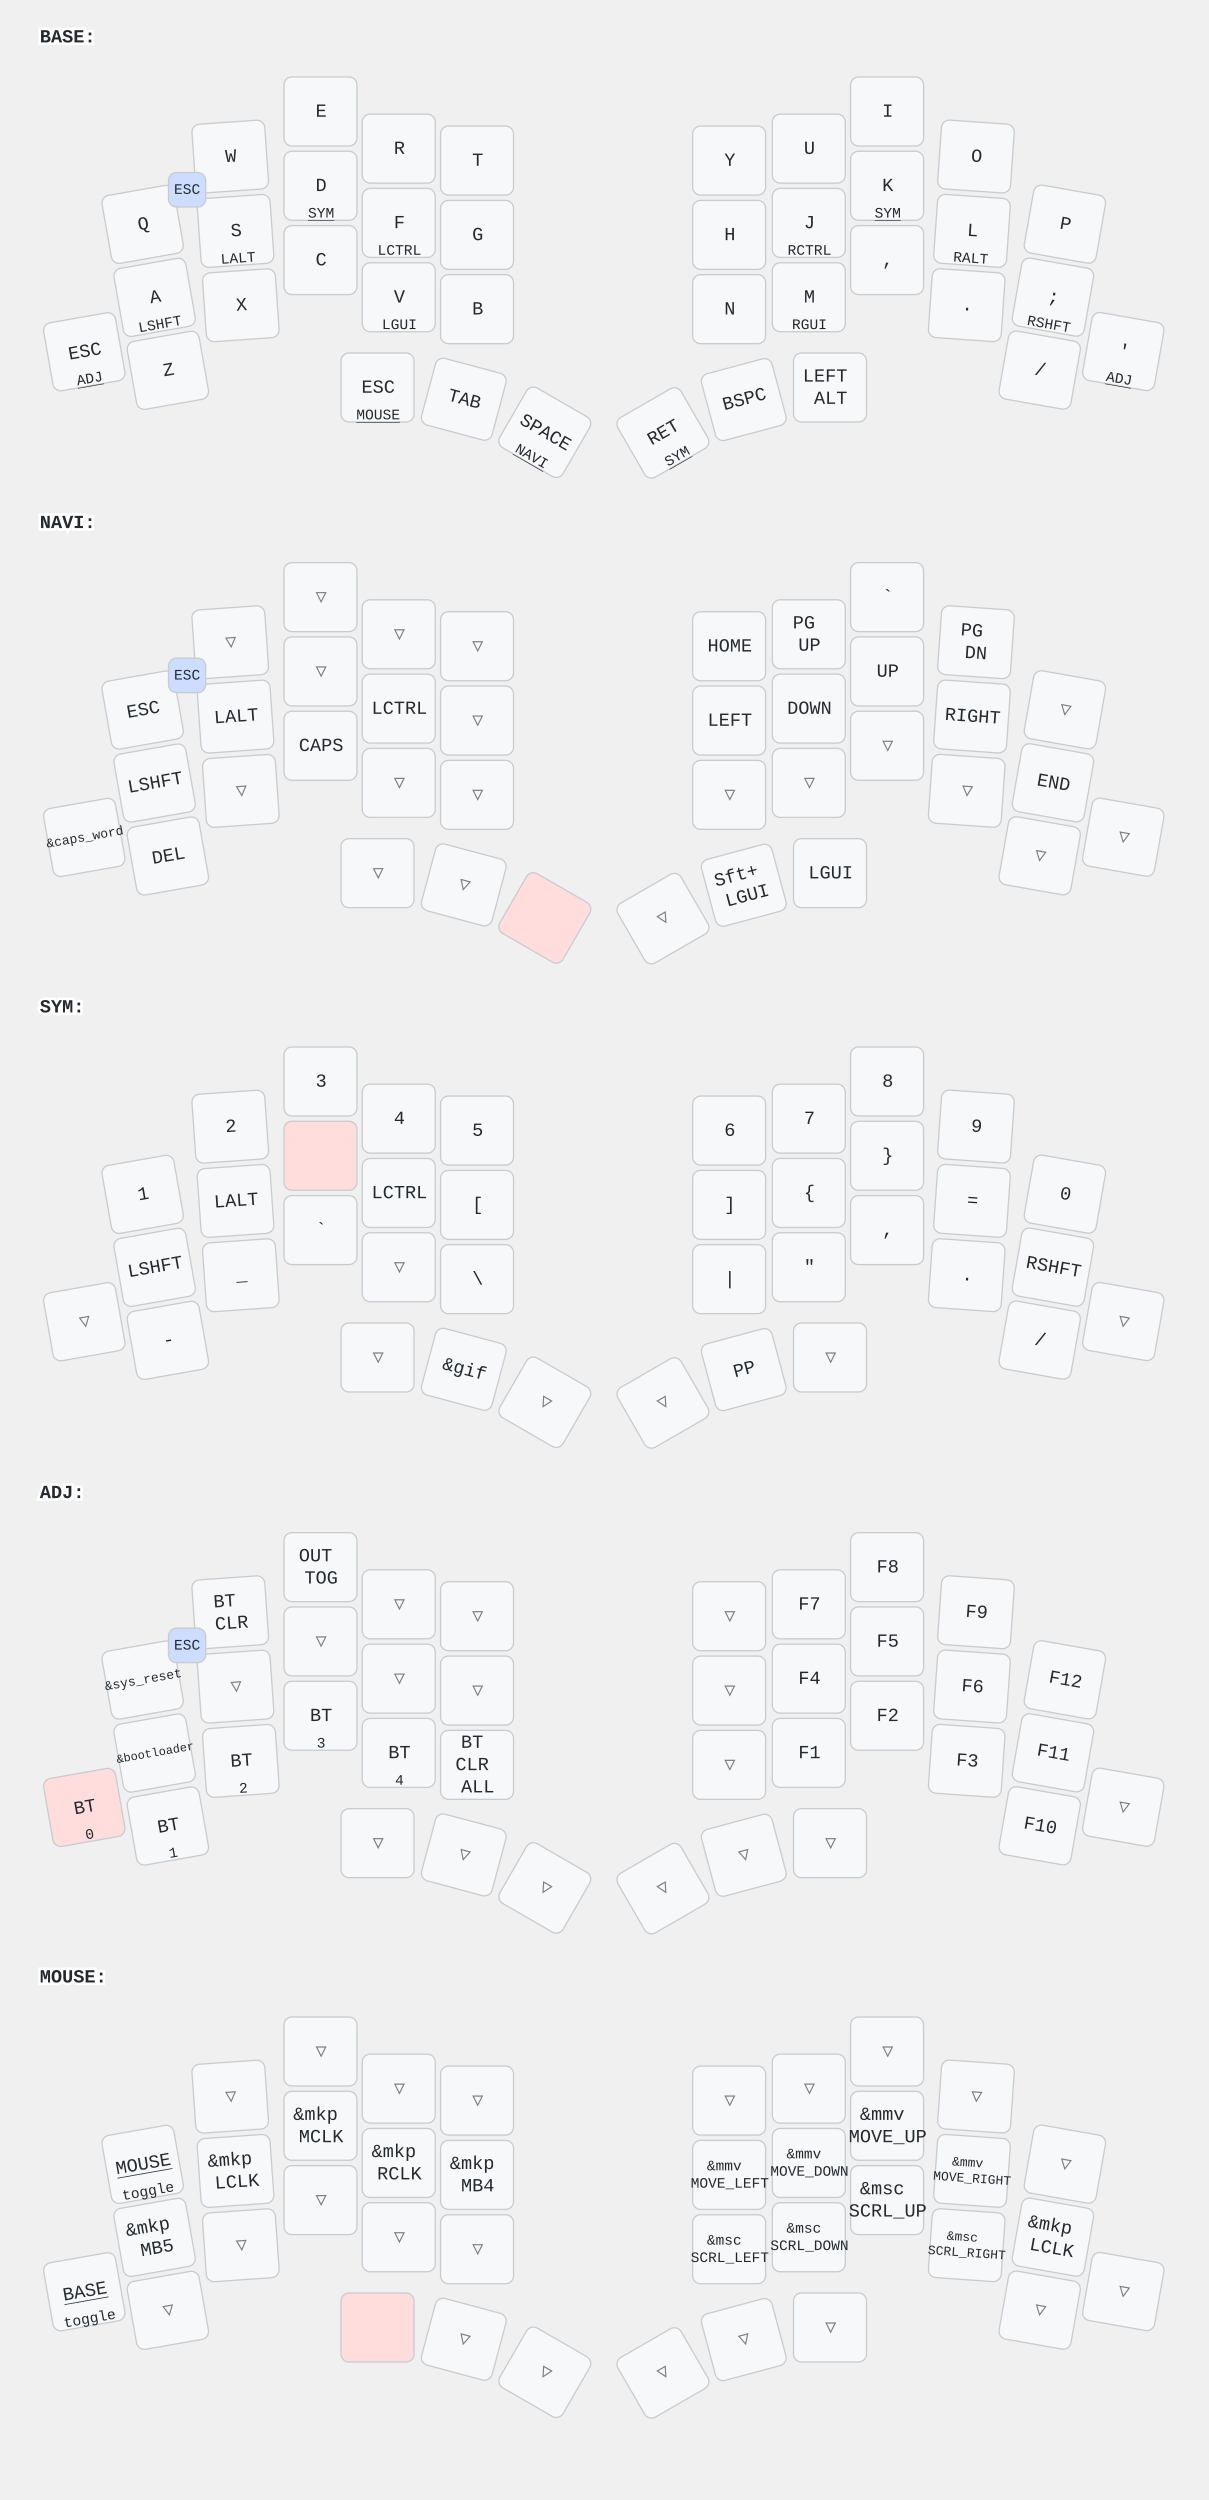
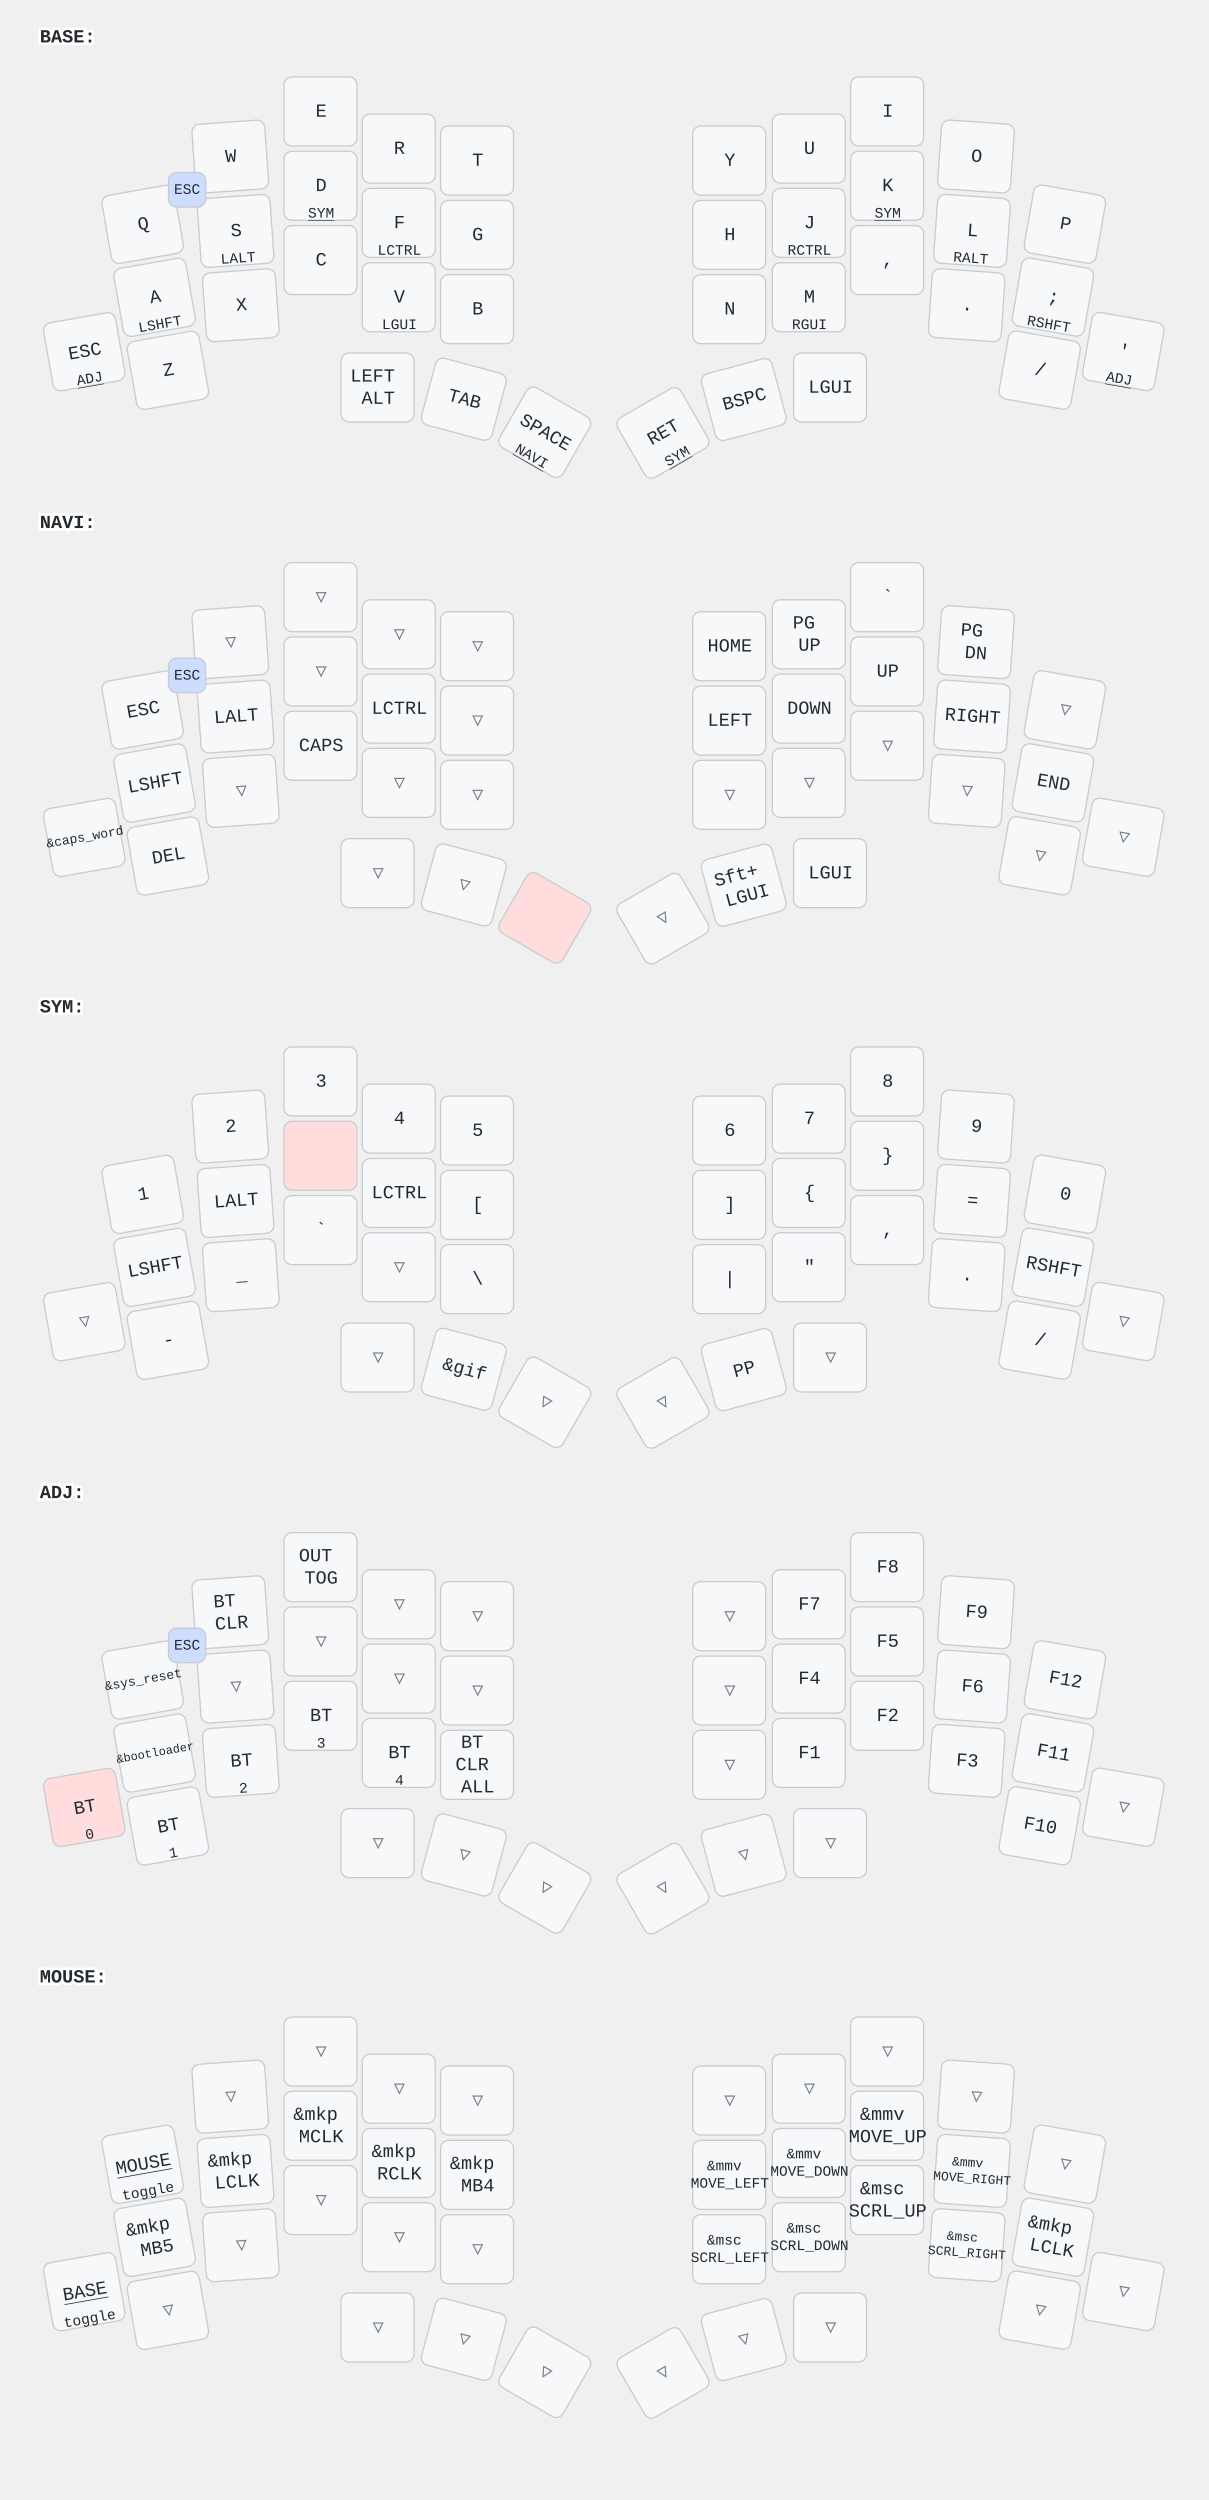
<svg xmlns="http://www.w3.org/2000/svg" width="911" height="1884" viewBox="0 0 911 1884" class="keymap">
  <style>/* inherit to force styles through use tags */
svg path {
    fill: inherit;
}

/* font and background color specifications */
svg.keymap {
    font-family: SFMono-Regular,Consolas,Liberation Mono,Menlo,monospace;
    font-size: 14px;
    font-kerning: normal;
    text-rendering: optimizeLegibility;
    fill: #24292e;
}

/* default key styling */
rect.key {
    fill: #f6f8fa;
}

rect.key, rect.combo {
    stroke: #c9cccf;
    stroke-width: 1;
}

/* default key side styling, only used is draw_key_sides is set */
rect.side {
    filter: brightness(90%);
}

/* color accent for combo boxes */
rect.combo, rect.combo-separate {
    fill: #cdf;
}

/* color accent for held keys */
rect.held, rect.combo.held {
    fill: #fdd;
}

/* color accent for ghost (optional) keys */
rect.ghost, rect.combo.ghost {
    stroke-dasharray: 4, 4;
    stroke-width: 2;
}

text {
    text-anchor: middle;
    dominant-baseline: middle;
}

/* styling for layer labels */
text.label {
    font-weight: bold;
    text-anchor: start;
    stroke: white;
    stroke-width: 4;
    paint-order: stroke;
}

/* styling for optional footer */
text.footer {
    text-anchor: end;
    dominant-baseline: auto;
    stroke: white;
    stroke-width: 4;
    paint-order: stroke;
}

/* styling for combo tap, and key non-tap label text */
text.combo, text.hold, text.shifted, text.left, text.right, text.tl, text.tr, text.bl, text.br {
    font-size: 11px;
}

text.hold, text.bl, text.br {
    text-anchor: middle;
    dominant-baseline: auto;
}

text.shifted, text.tl, text.tr {
    text-anchor: middle;
    dominant-baseline: hanging;
}

text.left, text.tl, text.bl {
    text-anchor: start;
}

text.right, text.tr, text.br {
    text-anchor: end;
}

text.layer-activator {
    text-decoration: underline;
}

/* styling for hold/shifted label text in combo box */
text.combo.hold, text.combo.shifted, text.combo.left, text.combo.right {
    font-size: 8px;
}

/* lighter symbol for transparent keys */
text.trans {
    fill: #7b7e81;
}

/* styling for combo dendrons */
path.combo {
    stroke-width: 1;
    stroke: gray;
    fill: none;
}

/* Start Tabler Icons Cleanup */
/* cannot use height/width with glyphs */
.icon-tabler &gt; path {
    fill: inherit;
    stroke: inherit;
    stroke-width: 2;
}
/* hide tabler's default box */
.icon-tabler &gt; path[stroke="none"][fill="none"] {
    visibility: hidden;
}
/* End Tabler Icons Cleanup */
</style>
  <g transform="translate(30, 0)" class="layer-BASE">
    <text x="0" y="28" class="label" id="BASE">BASE:</text>
    <g transform="translate(0, 56)">
      <g transform="translate(78, 113) rotate(-10.0)" class="key keypos-0">
        <rect rx="6" ry="6" x="-28" y="-26" width="55" height="52" class="key" />
        <text x="0" y="0" class="key tap">Q</text>
      </g>
      <g transform="translate(144, 62) rotate(-4.0)" class="key keypos-1">
        <rect rx="6" ry="6" x="-28" y="-26" width="55" height="52" class="key" />
        <text x="0" y="0" class="key tap">W</text>
      </g>
      <g transform="translate(212, 28)" class="key keypos-2">
        <rect rx="6" ry="6" x="-28" y="-26" width="55" height="52" class="key" />
        <text x="0" y="0" class="key tap">E</text>
      </g>
      <g transform="translate(271, 56)" class="key keypos-3">
        <rect rx="6" ry="6" x="-28" y="-26" width="55" height="52" class="key" />
        <text x="0" y="0" class="key tap">R</text>
      </g>
      <g transform="translate(330, 65)" class="key keypos-4">
        <rect rx="6" ry="6" x="-28" y="-26" width="55" height="52" class="key" />
        <text x="0" y="0" class="key tap">T</text>
      </g>
      <g transform="translate(520, 65)" class="key keypos-5">
        <rect rx="6" ry="6" x="-28" y="-26" width="55" height="52" class="key" />
        <text x="0" y="0" class="key tap">Y</text>
      </g>
      <g transform="translate(580, 56)" class="key keypos-6">
        <rect rx="6" ry="6" x="-28" y="-26" width="55" height="52" class="key" />
        <text x="0" y="0" class="key tap">U</text>
      </g>
      <g transform="translate(639, 28)" class="key keypos-7">
        <rect rx="6" ry="6" x="-28" y="-26" width="55" height="52" class="key" />
        <text x="0" y="0" class="key tap">I</text>
      </g>
      <g transform="translate(706, 62) rotate(4.0)" class="key keypos-8">
        <rect rx="6" ry="6" x="-28" y="-26" width="55" height="52" class="key" />
        <text x="0" y="0" class="key tap">O</text>
      </g>
      <g transform="translate(773, 113) rotate(10.0)" class="key keypos-9">
        <rect rx="6" ry="6" x="-28" y="-26" width="55" height="52" class="key" />
        <text x="0" y="0" class="key tap">P</text>
      </g>
      <g transform="translate(87, 168) rotate(-10.0)" class="key keypos-10">
        <rect rx="6" ry="6" x="-28" y="-26" width="55" height="52" class="key" />
        <text x="0" y="0" class="key tap">A</text>
        <text x="0" y="24" class="key hold">LSHFT</text>
      </g>
      <g transform="translate(148, 118) rotate(-4.0)" class="key keypos-11">
        <rect rx="6" ry="6" x="-28" y="-26" width="55" height="52" class="key" />
        <text x="0" y="0" class="key tap">S</text>
        <text x="0" y="24" class="key hold">LALT</text>
      </g>
      <g transform="translate(212, 84)" class="key keypos-12">
        <rect rx="6" ry="6" x="-28" y="-26" width="55" height="52" class="key" />
        <text x="0" y="0" class="key tap">D</text>
        <a href="#SYM">
          <text x="0" y="24" class="key hold layer-activator">SYM</text>
        </a>
      </g>
      <g transform="translate(271, 112)" class="key keypos-13">
        <rect rx="6" ry="6" x="-28" y="-26" width="55" height="52" class="key" />
        <text x="0" y="0" class="key tap">F</text>
        <text x="0" y="24" class="key hold">LCTRL</text>
      </g>
      <g transform="translate(330, 121)" class="key keypos-14">
        <rect rx="6" ry="6" x="-28" y="-26" width="55" height="52" class="key" />
        <text x="0" y="0" class="key tap">G</text>
      </g>
      <g transform="translate(520, 121)" class="key keypos-15">
        <rect rx="6" ry="6" x="-28" y="-26" width="55" height="52" class="key" />
        <text x="0" y="0" class="key tap">H</text>
      </g>
      <g transform="translate(580, 112)" class="key keypos-16">
        <rect rx="6" ry="6" x="-28" y="-26" width="55" height="52" class="key" />
        <text x="0" y="0" class="key tap">J</text>
        <text x="0" y="24" class="key hold">RCTRL</text>
      </g>
      <g transform="translate(639, 84)" class="key keypos-17">
        <rect rx="6" ry="6" x="-28" y="-26" width="55" height="52" class="key" />
        <text x="0" y="0" class="key tap">K</text>
        <a href="#SYM">
          <text x="0" y="24" class="key hold layer-activator">SYM</text>
        </a>
      </g>
      <g transform="translate(703, 118) rotate(4.0)" class="key keypos-18">
        <rect rx="6" ry="6" x="-28" y="-26" width="55" height="52" class="key" />
        <text x="0" y="0" class="key tap">L</text>
        <text x="0" y="24" class="key hold">RALT</text>
      </g>
      <g transform="translate(764, 168) rotate(10.0)" class="key keypos-19">
        <rect rx="6" ry="6" x="-28" y="-26" width="55" height="52" class="key" />
        <text x="0" y="0" class="key tap">;</text>
        <text x="0" y="24" class="key hold">RSHFT</text>
      </g>
      <g transform="translate(34, 209) rotate(-10.0)" class="key keypos-20">
        <rect rx="6" ry="6" x="-28" y="-26" width="55" height="52" class="key" />
        <text x="0" y="0" class="key tap">ESC</text>
        <a href="#ADJ">
          <text x="0" y="24" class="key hold layer-activator">ADJ</text>
        </a>
      </g>
      <g transform="translate(97, 223) rotate(-10.0)" class="key keypos-21">
        <rect rx="6" ry="6" x="-28" y="-26" width="55" height="52" class="key" />
        <text x="0" y="0" class="key tap">Z</text>
      </g>
      <g transform="translate(152, 174) rotate(-4.0)" class="key keypos-22">
        <rect rx="6" ry="6" x="-28" y="-26" width="55" height="52" class="key" />
        <text x="0" y="0" class="key tap">X</text>
      </g>
      <g transform="translate(212, 140)" class="key keypos-23">
        <rect rx="6" ry="6" x="-28" y="-26" width="55" height="52" class="key" />
        <text x="0" y="0" class="key tap">C</text>
      </g>
      <g transform="translate(271, 168)" class="key keypos-24">
        <rect rx="6" ry="6" x="-28" y="-26" width="55" height="52" class="key" />
        <text x="0" y="0" class="key tap">V</text>
        <text x="0" y="24" class="key hold">LGUI</text>
      </g>
      <g transform="translate(330, 177)" class="key keypos-25">
        <rect rx="6" ry="6" x="-28" y="-26" width="55" height="52" class="key" />
        <text x="0" y="0" class="key tap">B</text>
      </g>
      <g transform="translate(520, 177)" class="key keypos-26">
        <rect rx="6" ry="6" x="-28" y="-26" width="55" height="52" class="key" />
        <text x="0" y="0" class="key tap">N</text>
      </g>
      <g transform="translate(580, 168)" class="key keypos-27">
        <rect rx="6" ry="6" x="-28" y="-26" width="55" height="52" class="key" />
        <text x="0" y="0" class="key tap">M</text>
        <text x="0" y="24" class="key hold">RGUI</text>
      </g>
      <g transform="translate(639, 140)" class="key keypos-28">
        <rect rx="6" ry="6" x="-28" y="-26" width="55" height="52" class="key" />
        <text x="0" y="0" class="key tap">,</text>
      </g>
      <g transform="translate(699, 174) rotate(4.0)" class="key keypos-29">
        <rect rx="6" ry="6" x="-28" y="-26" width="55" height="52" class="key" />
        <text x="0" y="0" class="key tap">.</text>
      </g>
      <g transform="translate(754, 223) rotate(10.0)" class="key keypos-30">
        <rect rx="6" ry="6" x="-28" y="-26" width="55" height="52" class="key" />
        <text x="0" y="0" class="key tap">/</text>
      </g>
      <g transform="translate(817, 209) rotate(10.0)" class="key keypos-31">
        <rect rx="6" ry="6" x="-28" y="-26" width="55" height="52" class="key" />
        <text x="0" y="0" class="key tap">'</text>
        <a href="#ADJ">
          <text x="0" y="24" class="key hold layer-activator">ADJ</text>
        </a>
      </g>
      <g transform="translate(255, 236)" class="key keypos-32">
        <rect rx="6" ry="6" x="-28" y="-26" width="55" height="52" class="key" />
-         <text x="0" y="0" class="key tap">ESC</text>
-         <a href="#MOUSE">
-           <text x="0" y="24" class="key hold layer-activator">MOUSE</text>
-         </a>
+         <text x="0" y="0" class="key tap">
+           <tspan x="0" dy="-0.6em">LEFT</tspan>
+           <tspan x="0" dy="1.2em">ALT</tspan>
+         </text>
      </g>
      <g transform="translate(320, 245) rotate(15.0)" class="key keypos-33">
        <rect rx="6" ry="6" x="-28" y="-26" width="55" height="52" class="key" />
        <text x="0" y="0" class="key tap">TAB</text>
      </g>
      <g transform="translate(381, 270) rotate(30.0)" class="key keypos-34">
        <rect rx="6" ry="6" x="-28" y="-26" width="55" height="52" class="key" />
        <text x="0" y="0" class="key tap">SPACE</text>
        <a href="#NAVI">
          <text x="0" y="24" class="key hold layer-activator">NAVI</text>
        </a>
      </g>
      <g transform="translate(470, 270) rotate(-30.0)" class="key keypos-35">
        <rect rx="6" ry="6" x="-28" y="-26" width="55" height="52" class="key" />
        <text x="0" y="0" class="key tap">RET</text>
        <a href="#SYM">
          <text x="0" y="24" class="key hold layer-activator">SYM</text>
        </a>
      </g>
      <g transform="translate(531, 245) rotate(-15.0)" class="key keypos-36">
        <rect rx="6" ry="6" x="-28" y="-26" width="55" height="52" class="key" />
        <text x="0" y="0" class="key tap">BSPC</text>
      </g>
      <g transform="translate(596, 236)" class="key keypos-37">
        <rect rx="6" ry="6" x="-28" y="-26" width="55" height="52" class="key" />
-         <text x="0" y="0" class="key tap">
-           <tspan x="0" dy="-0.6em">LEFT</tspan>
-           <tspan x="0" dy="1.2em">ALT</tspan>
-         </text>
+         <text x="0" y="0" class="key tap">LGUI</text>
      </g>
      <g class="combo combopos-0">
        <rect rx="6" ry="6" x="97" y="74" width="28" height="26" class="combo" />
        <text x="111" y="87" class="combo tap">ESC</text>
      </g>
    </g>
  </g>
  <g transform="translate(30, 366)" class="layer-NAVI">
    <text x="0" y="28" class="label" id="NAVI">NAVI:</text>
    <g transform="translate(0, 56)">
      <g transform="translate(78, 113) rotate(-10.0)" class="key keypos-0">
        <rect rx="6" ry="6" x="-28" y="-26" width="55" height="52" class="key" />
        <text x="0" y="0" class="key tap">ESC</text>
      </g>
      <g transform="translate(144, 62) rotate(-4.0)" class="key trans keypos-1">
        <rect rx="6" ry="6" x="-28" y="-26" width="55" height="52" class="key trans" />
        <text x="0" y="0" class="key trans tap">▽</text>
      </g>
      <g transform="translate(212, 28)" class="key trans keypos-2">
        <rect rx="6" ry="6" x="-28" y="-26" width="55" height="52" class="key trans" />
        <text x="0" y="0" class="key trans tap">▽</text>
      </g>
      <g transform="translate(271, 56)" class="key trans keypos-3">
        <rect rx="6" ry="6" x="-28" y="-26" width="55" height="52" class="key trans" />
        <text x="0" y="0" class="key trans tap">▽</text>
      </g>
      <g transform="translate(330, 65)" class="key trans keypos-4">
        <rect rx="6" ry="6" x="-28" y="-26" width="55" height="52" class="key trans" />
        <text x="0" y="0" class="key trans tap">▽</text>
      </g>
      <g transform="translate(520, 65)" class="key keypos-5">
        <rect rx="6" ry="6" x="-28" y="-26" width="55" height="52" class="key" />
        <text x="0" y="0" class="key tap">HOME</text>
      </g>
      <g transform="translate(580, 56)" class="key keypos-6">
        <rect rx="6" ry="6" x="-28" y="-26" width="55" height="52" class="key" />
        <text x="0" y="0" class="key tap">
          <tspan x="0" dy="-0.6em">PG</tspan>
          <tspan x="0" dy="1.2em">UP</tspan>
        </text>
      </g>
      <g transform="translate(639, 28)" class="key keypos-7">
        <rect rx="6" ry="6" x="-28" y="-26" width="55" height="52" class="key" />
        <text x="0" y="0" class="key tap">`</text>
      </g>
      <g transform="translate(706, 62) rotate(4.0)" class="key keypos-8">
        <rect rx="6" ry="6" x="-28" y="-26" width="55" height="52" class="key" />
        <text x="0" y="0" class="key tap">
          <tspan x="0" dy="-0.6em">PG</tspan>
          <tspan x="0" dy="1.2em">DN</tspan>
        </text>
      </g>
      <g transform="translate(773, 113) rotate(10.0)" class="key trans keypos-9">
        <rect rx="6" ry="6" x="-28" y="-26" width="55" height="52" class="key trans" />
        <text x="0" y="0" class="key trans tap">▽</text>
      </g>
      <g transform="translate(87, 168) rotate(-10.0)" class="key keypos-10">
        <rect rx="6" ry="6" x="-28" y="-26" width="55" height="52" class="key" />
        <text x="0" y="0" class="key tap">LSHFT</text>
      </g>
      <g transform="translate(148, 118) rotate(-4.0)" class="key keypos-11">
        <rect rx="6" ry="6" x="-28" y="-26" width="55" height="52" class="key" />
        <text x="0" y="0" class="key tap">LALT</text>
      </g>
      <g transform="translate(212, 84)" class="key trans keypos-12">
        <rect rx="6" ry="6" x="-28" y="-26" width="55" height="52" class="key trans" />
        <text x="0" y="0" class="key trans tap">▽</text>
      </g>
      <g transform="translate(271, 112)" class="key keypos-13">
        <rect rx="6" ry="6" x="-28" y="-26" width="55" height="52" class="key" />
        <text x="0" y="0" class="key tap">LCTRL</text>
      </g>
      <g transform="translate(330, 121)" class="key trans keypos-14">
        <rect rx="6" ry="6" x="-28" y="-26" width="55" height="52" class="key trans" />
        <text x="0" y="0" class="key trans tap">▽</text>
      </g>
      <g transform="translate(520, 121)" class="key keypos-15">
        <rect rx="6" ry="6" x="-28" y="-26" width="55" height="52" class="key" />
        <text x="0" y="0" class="key tap">LEFT</text>
      </g>
      <g transform="translate(580, 112)" class="key keypos-16">
        <rect rx="6" ry="6" x="-28" y="-26" width="55" height="52" class="key" />
        <text x="0" y="0" class="key tap">DOWN</text>
      </g>
      <g transform="translate(639, 84)" class="key keypos-17">
        <rect rx="6" ry="6" x="-28" y="-26" width="55" height="52" class="key" />
        <text x="0" y="0" class="key tap">UP</text>
      </g>
      <g transform="translate(703, 118) rotate(4.0)" class="key keypos-18">
        <rect rx="6" ry="6" x="-28" y="-26" width="55" height="52" class="key" />
        <text x="0" y="0" class="key tap">RIGHT</text>
      </g>
      <g transform="translate(764, 168) rotate(10.0)" class="key keypos-19">
        <rect rx="6" ry="6" x="-28" y="-26" width="55" height="52" class="key" />
        <text x="0" y="0" class="key tap">END</text>
      </g>
      <g transform="translate(34, 209) rotate(-10.0)" class="key keypos-20">
        <rect rx="6" ry="6" x="-28" y="-26" width="55" height="52" class="key" />
        <text x="0" y="0" class="key tap">
          <tspan style="font-size: 70%">&amp;caps_word</tspan>
        </text>
      </g>
      <g transform="translate(97, 223) rotate(-10.0)" class="key keypos-21">
        <rect rx="6" ry="6" x="-28" y="-26" width="55" height="52" class="key" />
        <text x="0" y="0" class="key tap">DEL</text>
      </g>
      <g transform="translate(152, 174) rotate(-4.0)" class="key trans keypos-22">
        <rect rx="6" ry="6" x="-28" y="-26" width="55" height="52" class="key trans" />
        <text x="0" y="0" class="key trans tap">▽</text>
      </g>
      <g transform="translate(212, 140)" class="key keypos-23">
        <rect rx="6" ry="6" x="-28" y="-26" width="55" height="52" class="key" />
        <text x="0" y="0" class="key tap">CAPS</text>
      </g>
      <g transform="translate(271, 168)" class="key trans keypos-24">
        <rect rx="6" ry="6" x="-28" y="-26" width="55" height="52" class="key trans" />
        <text x="0" y="0" class="key trans tap">▽</text>
      </g>
      <g transform="translate(330, 177)" class="key trans keypos-25">
        <rect rx="6" ry="6" x="-28" y="-26" width="55" height="52" class="key trans" />
        <text x="0" y="0" class="key trans tap">▽</text>
      </g>
      <g transform="translate(520, 177)" class="key trans keypos-26">
        <rect rx="6" ry="6" x="-28" y="-26" width="55" height="52" class="key trans" />
        <text x="0" y="0" class="key trans tap">▽</text>
      </g>
      <g transform="translate(580, 168)" class="key trans keypos-27">
        <rect rx="6" ry="6" x="-28" y="-26" width="55" height="52" class="key trans" />
        <text x="0" y="0" class="key trans tap">▽</text>
      </g>
      <g transform="translate(639, 140)" class="key trans keypos-28">
        <rect rx="6" ry="6" x="-28" y="-26" width="55" height="52" class="key trans" />
        <text x="0" y="0" class="key trans tap">▽</text>
      </g>
      <g transform="translate(699, 174) rotate(4.0)" class="key trans keypos-29">
        <rect rx="6" ry="6" x="-28" y="-26" width="55" height="52" class="key trans" />
        <text x="0" y="0" class="key trans tap">▽</text>
      </g>
      <g transform="translate(754, 223) rotate(10.0)" class="key trans keypos-30">
        <rect rx="6" ry="6" x="-28" y="-26" width="55" height="52" class="key trans" />
        <text x="0" y="0" class="key trans tap">▽</text>
      </g>
      <g transform="translate(817, 209) rotate(10.0)" class="key trans keypos-31">
        <rect rx="6" ry="6" x="-28" y="-26" width="55" height="52" class="key trans" />
        <text x="0" y="0" class="key trans tap">▽</text>
      </g>
      <g transform="translate(255, 236)" class="key trans keypos-32">
        <rect rx="6" ry="6" x="-28" y="-26" width="55" height="52" class="key trans" />
        <text x="0" y="0" class="key trans tap">▽</text>
      </g>
      <g transform="translate(320, 245) rotate(15.0)" class="key trans keypos-33">
        <rect rx="6" ry="6" x="-28" y="-26" width="55" height="52" class="key trans" />
        <text x="0" y="0" class="key trans tap">▽</text>
      </g>
      <g transform="translate(381, 270) rotate(30.0)" class="key held keypos-34">
        <rect rx="6" ry="6" x="-28" y="-26" width="55" height="52" class="key held" />
      </g>
      <g transform="translate(470, 270) rotate(-30.0)" class="key trans keypos-35">
        <rect rx="6" ry="6" x="-28" y="-26" width="55" height="52" class="key trans" />
        <text x="0" y="0" class="key trans tap">▽</text>
      </g>
      <g transform="translate(531, 245) rotate(-15.0)" class="key keypos-36">
        <rect rx="6" ry="6" x="-28" y="-26" width="55" height="52" class="key" />
        <text x="0" y="0" class="key tap">
          <tspan x="0" dy="-0.6em">Sft+</tspan>
          <tspan x="0" dy="1.2em">LGUI</tspan>
        </text>
      </g>
      <g transform="translate(596, 236)" class="key keypos-37">
        <rect rx="6" ry="6" x="-28" y="-26" width="55" height="52" class="key" />
        <text x="0" y="0" class="key tap">LGUI</text>
      </g>
      <g class="combo combopos-0">
        <rect rx="6" ry="6" x="97" y="74" width="28" height="26" class="combo" />
        <text x="111" y="87" class="combo tap">ESC</text>
      </g>
    </g>
  </g>
  <g transform="translate(30, 731)" class="layer-SYM">
    <text x="0" y="28" class="label" id="SYM">SYM:</text>
    <g transform="translate(0, 56)">
      <g transform="translate(78, 113) rotate(-10.0)" class="key keypos-0">
        <rect rx="6" ry="6" x="-28" y="-26" width="55" height="52" class="key" />
        <text x="0" y="0" class="key tap">1</text>
      </g>
      <g transform="translate(144, 62) rotate(-4.0)" class="key keypos-1">
        <rect rx="6" ry="6" x="-28" y="-26" width="55" height="52" class="key" />
        <text x="0" y="0" class="key tap">2</text>
      </g>
      <g transform="translate(212, 28)" class="key keypos-2">
        <rect rx="6" ry="6" x="-28" y="-26" width="55" height="52" class="key" />
        <text x="0" y="0" class="key tap">3</text>
      </g>
      <g transform="translate(271, 56)" class="key keypos-3">
        <rect rx="6" ry="6" x="-28" y="-26" width="55" height="52" class="key" />
        <text x="0" y="0" class="key tap">4</text>
      </g>
      <g transform="translate(330, 65)" class="key keypos-4">
        <rect rx="6" ry="6" x="-28" y="-26" width="55" height="52" class="key" />
        <text x="0" y="0" class="key tap">5</text>
      </g>
      <g transform="translate(520, 65)" class="key keypos-5">
        <rect rx="6" ry="6" x="-28" y="-26" width="55" height="52" class="key" />
        <text x="0" y="0" class="key tap">6</text>
      </g>
      <g transform="translate(580, 56)" class="key keypos-6">
        <rect rx="6" ry="6" x="-28" y="-26" width="55" height="52" class="key" />
        <text x="0" y="0" class="key tap">7</text>
      </g>
      <g transform="translate(639, 28)" class="key keypos-7">
        <rect rx="6" ry="6" x="-28" y="-26" width="55" height="52" class="key" />
        <text x="0" y="0" class="key tap">8</text>
      </g>
      <g transform="translate(706, 62) rotate(4.0)" class="key keypos-8">
        <rect rx="6" ry="6" x="-28" y="-26" width="55" height="52" class="key" />
        <text x="0" y="0" class="key tap">9</text>
      </g>
      <g transform="translate(773, 113) rotate(10.0)" class="key keypos-9">
        <rect rx="6" ry="6" x="-28" y="-26" width="55" height="52" class="key" />
        <text x="0" y="0" class="key tap">0</text>
      </g>
      <g transform="translate(87, 168) rotate(-10.0)" class="key keypos-10">
        <rect rx="6" ry="6" x="-28" y="-26" width="55" height="52" class="key" />
        <text x="0" y="0" class="key tap">LSHFT</text>
      </g>
      <g transform="translate(148, 118) rotate(-4.0)" class="key keypos-11">
        <rect rx="6" ry="6" x="-28" y="-26" width="55" height="52" class="key" />
        <text x="0" y="0" class="key tap">LALT</text>
      </g>
      <g transform="translate(212, 84)" class="key held keypos-12">
        <rect rx="6" ry="6" x="-28" y="-26" width="55" height="52" class="key held" />
      </g>
      <g transform="translate(271, 112)" class="key keypos-13">
        <rect rx="6" ry="6" x="-28" y="-26" width="55" height="52" class="key" />
        <text x="0" y="0" class="key tap">LCTRL</text>
      </g>
      <g transform="translate(330, 121)" class="key keypos-14">
        <rect rx="6" ry="6" x="-28" y="-26" width="55" height="52" class="key" />
        <text x="0" y="0" class="key tap">[</text>
      </g>
      <g transform="translate(520, 121)" class="key keypos-15">
        <rect rx="6" ry="6" x="-28" y="-26" width="55" height="52" class="key" />
        <text x="0" y="0" class="key tap">]</text>
      </g>
      <g transform="translate(580, 112)" class="key keypos-16">
        <rect rx="6" ry="6" x="-28" y="-26" width="55" height="52" class="key" />
        <text x="0" y="0" class="key tap">{</text>
      </g>
      <g transform="translate(639, 84)" class="key keypos-17">
        <rect rx="6" ry="6" x="-28" y="-26" width="55" height="52" class="key" />
        <text x="0" y="0" class="key tap">}</text>
      </g>
      <g transform="translate(703, 118) rotate(4.0)" class="key keypos-18">
        <rect rx="6" ry="6" x="-28" y="-26" width="55" height="52" class="key" />
        <text x="0" y="0" class="key tap">=</text>
      </g>
      <g transform="translate(764, 168) rotate(10.0)" class="key keypos-19">
        <rect rx="6" ry="6" x="-28" y="-26" width="55" height="52" class="key" />
        <text x="0" y="0" class="key tap">RSHFT</text>
      </g>
      <g transform="translate(34, 209) rotate(-10.0)" class="key trans keypos-20">
        <rect rx="6" ry="6" x="-28" y="-26" width="55" height="52" class="key trans" />
        <text x="0" y="0" class="key trans tap">▽</text>
      </g>
      <g transform="translate(97, 223) rotate(-10.0)" class="key keypos-21">
        <rect rx="6" ry="6" x="-28" y="-26" width="55" height="52" class="key" />
        <text x="0" y="0" class="key tap">-</text>
      </g>
      <g transform="translate(152, 174) rotate(-4.0)" class="key keypos-22">
        <rect rx="6" ry="6" x="-28" y="-26" width="55" height="52" class="key" />
        <text x="0" y="0" class="key tap">_</text>
      </g>
      <g transform="translate(212, 140)" class="key keypos-23">
        <rect rx="6" ry="6" x="-28" y="-26" width="55" height="52" class="key" />
        <text x="0" y="0" class="key tap">`</text>
      </g>
      <g transform="translate(271, 168)" class="key trans keypos-24">
        <rect rx="6" ry="6" x="-28" y="-26" width="55" height="52" class="key trans" />
        <text x="0" y="0" class="key trans tap">▽</text>
      </g>
      <g transform="translate(330, 177)" class="key keypos-25">
        <rect rx="6" ry="6" x="-28" y="-26" width="55" height="52" class="key" />
        <text x="0" y="0" class="key tap">\</text>
      </g>
      <g transform="translate(520, 177)" class="key keypos-26">
        <rect rx="6" ry="6" x="-28" y="-26" width="55" height="52" class="key" />
        <text x="0" y="0" class="key tap">|</text>
      </g>
      <g transform="translate(580, 168)" class="key keypos-27">
        <rect rx="6" ry="6" x="-28" y="-26" width="55" height="52" class="key" />
        <text x="0" y="0" class="key tap">"</text>
      </g>
      <g transform="translate(639, 140)" class="key keypos-28">
        <rect rx="6" ry="6" x="-28" y="-26" width="55" height="52" class="key" />
        <text x="0" y="0" class="key tap">,</text>
      </g>
      <g transform="translate(699, 174) rotate(4.0)" class="key keypos-29">
        <rect rx="6" ry="6" x="-28" y="-26" width="55" height="52" class="key" />
        <text x="0" y="0" class="key tap">.</text>
      </g>
      <g transform="translate(754, 223) rotate(10.0)" class="key keypos-30">
        <rect rx="6" ry="6" x="-28" y="-26" width="55" height="52" class="key" />
        <text x="0" y="0" class="key tap">/</text>
      </g>
      <g transform="translate(817, 209) rotate(10.0)" class="key trans keypos-31">
        <rect rx="6" ry="6" x="-28" y="-26" width="55" height="52" class="key trans" />
        <text x="0" y="0" class="key trans tap">▽</text>
      </g>
      <g transform="translate(255, 236)" class="key trans keypos-32">
        <rect rx="6" ry="6" x="-28" y="-26" width="55" height="52" class="key trans" />
        <text x="0" y="0" class="key trans tap">▽</text>
      </g>
      <g transform="translate(320, 245) rotate(15.0)" class="key keypos-33">
        <rect rx="6" ry="6" x="-28" y="-26" width="55" height="52" class="key" />
        <text x="0" y="0" class="key tap">&amp;gif</text>
      </g>
      <g transform="translate(381, 270) rotate(30.0)" class="key trans keypos-34">
        <rect rx="6" ry="6" x="-28" y="-26" width="55" height="52" class="key trans" />
        <text x="0" y="0" class="key trans tap">▽</text>
      </g>
      <g transform="translate(470, 270) rotate(-30.0)" class="key trans keypos-35">
        <rect rx="6" ry="6" x="-28" y="-26" width="55" height="52" class="key trans" />
        <text x="0" y="0" class="key trans tap">▽</text>
      </g>
      <g transform="translate(531, 245) rotate(-15.0)" class="key keypos-36">
        <rect rx="6" ry="6" x="-28" y="-26" width="55" height="52" class="key" />
        <text x="0" y="0" class="key tap">PP</text>
      </g>
      <g transform="translate(596, 236)" class="key trans keypos-37">
        <rect rx="6" ry="6" x="-28" y="-26" width="55" height="52" class="key trans" />
        <text x="0" y="0" class="key trans tap">▽</text>
      </g>
    </g>
  </g>
  <g transform="translate(30, 1097)" class="layer-ADJ">
    <text x="0" y="28" class="label" id="ADJ">ADJ:</text>
    <g transform="translate(0, 56)">
      <g transform="translate(78, 113) rotate(-10.0)" class="key keypos-0">
        <rect rx="6" ry="6" x="-28" y="-26" width="55" height="52" class="key" />
        <text x="0" y="0" class="key tap">
          <tspan style="font-size: 70%">&amp;sys_reset</tspan>
        </text>
      </g>
      <g transform="translate(144, 62) rotate(-4.0)" class="key keypos-1">
        <rect rx="6" ry="6" x="-28" y="-26" width="55" height="52" class="key" />
        <text x="0" y="0" class="key tap">
          <tspan x="0" dy="-0.6em">BT</tspan>
          <tspan x="0" dy="1.2em">CLR</tspan>
        </text>
      </g>
      <g transform="translate(212, 28)" class="key keypos-2">
        <rect rx="6" ry="6" x="-28" y="-26" width="55" height="52" class="key" />
        <text x="0" y="0" class="key tap">
          <tspan x="0" dy="-0.6em">OUT</tspan>
          <tspan x="0" dy="1.2em">TOG</tspan>
        </text>
      </g>
      <g transform="translate(271, 56)" class="key trans keypos-3">
        <rect rx="6" ry="6" x="-28" y="-26" width="55" height="52" class="key trans" />
        <text x="0" y="0" class="key trans tap">▽</text>
      </g>
      <g transform="translate(330, 65)" class="key trans keypos-4">
        <rect rx="6" ry="6" x="-28" y="-26" width="55" height="52" class="key trans" />
        <text x="0" y="0" class="key trans tap">▽</text>
      </g>
      <g transform="translate(520, 65)" class="key trans keypos-5">
        <rect rx="6" ry="6" x="-28" y="-26" width="55" height="52" class="key trans" />
        <text x="0" y="0" class="key trans tap">▽</text>
      </g>
      <g transform="translate(580, 56)" class="key keypos-6">
        <rect rx="6" ry="6" x="-28" y="-26" width="55" height="52" class="key" />
        <text x="0" y="0" class="key tap">F7</text>
      </g>
      <g transform="translate(639, 28)" class="key keypos-7">
        <rect rx="6" ry="6" x="-28" y="-26" width="55" height="52" class="key" />
        <text x="0" y="0" class="key tap">F8</text>
      </g>
      <g transform="translate(706, 62) rotate(4.0)" class="key keypos-8">
        <rect rx="6" ry="6" x="-28" y="-26" width="55" height="52" class="key" />
        <text x="0" y="0" class="key tap">F9</text>
      </g>
      <g transform="translate(773, 113) rotate(10.0)" class="key keypos-9">
        <rect rx="6" ry="6" x="-28" y="-26" width="55" height="52" class="key" />
        <text x="0" y="0" class="key tap">F12</text>
      </g>
      <g transform="translate(87, 168) rotate(-10.0)" class="key keypos-10">
        <rect rx="6" ry="6" x="-28" y="-26" width="55" height="52" class="key" />
        <text x="0" y="0" class="key tap">
          <tspan style="font-size: 64%">&amp;bootloader</tspan>
        </text>
      </g>
      <g transform="translate(148, 118) rotate(-4.0)" class="key trans keypos-11">
        <rect rx="6" ry="6" x="-28" y="-26" width="55" height="52" class="key trans" />
        <text x="0" y="0" class="key trans tap">▽</text>
      </g>
      <g transform="translate(212, 84)" class="key trans keypos-12">
        <rect rx="6" ry="6" x="-28" y="-26" width="55" height="52" class="key trans" />
        <text x="0" y="0" class="key trans tap">▽</text>
      </g>
      <g transform="translate(271, 112)" class="key trans keypos-13">
        <rect rx="6" ry="6" x="-28" y="-26" width="55" height="52" class="key trans" />
        <text x="0" y="0" class="key trans tap">▽</text>
      </g>
      <g transform="translate(330, 121)" class="key trans keypos-14">
        <rect rx="6" ry="6" x="-28" y="-26" width="55" height="52" class="key trans" />
        <text x="0" y="0" class="key trans tap">▽</text>
      </g>
      <g transform="translate(520, 121)" class="key trans keypos-15">
        <rect rx="6" ry="6" x="-28" y="-26" width="55" height="52" class="key trans" />
        <text x="0" y="0" class="key trans tap">▽</text>
      </g>
      <g transform="translate(580, 112)" class="key keypos-16">
        <rect rx="6" ry="6" x="-28" y="-26" width="55" height="52" class="key" />
        <text x="0" y="0" class="key tap">F4</text>
      </g>
      <g transform="translate(639, 84)" class="key keypos-17">
        <rect rx="6" ry="6" x="-28" y="-26" width="55" height="52" class="key" />
        <text x="0" y="0" class="key tap">F5</text>
      </g>
      <g transform="translate(703, 118) rotate(4.0)" class="key keypos-18">
        <rect rx="6" ry="6" x="-28" y="-26" width="55" height="52" class="key" />
        <text x="0" y="0" class="key tap">F6</text>
      </g>
      <g transform="translate(764, 168) rotate(10.0)" class="key keypos-19">
        <rect rx="6" ry="6" x="-28" y="-26" width="55" height="52" class="key" />
        <text x="0" y="0" class="key tap">F11</text>
      </g>
      <g transform="translate(34, 209) rotate(-10.0)" class="key held keypos-20">
        <rect rx="6" ry="6" x="-28" y="-26" width="55" height="52" class="key held" />
        <text x="0" y="0" class="key held tap">BT</text>
        <text x="0" y="24" class="key held hold">0</text>
      </g>
      <g transform="translate(97, 223) rotate(-10.0)" class="key keypos-21">
        <rect rx="6" ry="6" x="-28" y="-26" width="55" height="52" class="key" />
        <text x="0" y="0" class="key tap">BT</text>
        <text x="0" y="24" class="key hold">1</text>
      </g>
      <g transform="translate(152, 174) rotate(-4.0)" class="key keypos-22">
        <rect rx="6" ry="6" x="-28" y="-26" width="55" height="52" class="key" />
        <text x="0" y="0" class="key tap">BT</text>
        <text x="0" y="24" class="key hold">2</text>
      </g>
      <g transform="translate(212, 140)" class="key keypos-23">
        <rect rx="6" ry="6" x="-28" y="-26" width="55" height="52" class="key" />
        <text x="0" y="0" class="key tap">BT</text>
        <text x="0" y="24" class="key hold">3</text>
      </g>
      <g transform="translate(271, 168)" class="key keypos-24">
        <rect rx="6" ry="6" x="-28" y="-26" width="55" height="52" class="key" />
        <text x="0" y="0" class="key tap">BT</text>
        <text x="0" y="24" class="key hold">4</text>
      </g>
      <g transform="translate(330, 177)" class="key keypos-25">
        <rect rx="6" ry="6" x="-28" y="-26" width="55" height="52" class="key" />
        <text x="0" y="0" class="key tap">
          <tspan x="0" dy="-1.2em">BT</tspan>
          <tspan x="0" dy="1.2em">CLR</tspan>
          <tspan x="0" dy="1.2em">ALL</tspan>
        </text>
      </g>
      <g transform="translate(520, 177)" class="key trans keypos-26">
        <rect rx="6" ry="6" x="-28" y="-26" width="55" height="52" class="key trans" />
        <text x="0" y="0" class="key trans tap">▽</text>
      </g>
      <g transform="translate(580, 168)" class="key keypos-27">
        <rect rx="6" ry="6" x="-28" y="-26" width="55" height="52" class="key" />
        <text x="0" y="0" class="key tap">F1</text>
      </g>
      <g transform="translate(639, 140)" class="key keypos-28">
        <rect rx="6" ry="6" x="-28" y="-26" width="55" height="52" class="key" />
        <text x="0" y="0" class="key tap">F2</text>
      </g>
      <g transform="translate(699, 174) rotate(4.0)" class="key keypos-29">
        <rect rx="6" ry="6" x="-28" y="-26" width="55" height="52" class="key" />
        <text x="0" y="0" class="key tap">F3</text>
      </g>
      <g transform="translate(754, 223) rotate(10.0)" class="key keypos-30">
        <rect rx="6" ry="6" x="-28" y="-26" width="55" height="52" class="key" />
        <text x="0" y="0" class="key tap">F10</text>
      </g>
      <g transform="translate(817, 209) rotate(10.0)" class="key trans keypos-31">
        <rect rx="6" ry="6" x="-28" y="-26" width="55" height="52" class="key trans" />
        <text x="0" y="0" class="key trans tap">▽</text>
      </g>
      <g transform="translate(255, 236)" class="key trans keypos-32">
        <rect rx="6" ry="6" x="-28" y="-26" width="55" height="52" class="key trans" />
        <text x="0" y="0" class="key trans tap">▽</text>
      </g>
      <g transform="translate(320, 245) rotate(15.0)" class="key trans keypos-33">
        <rect rx="6" ry="6" x="-28" y="-26" width="55" height="52" class="key trans" />
        <text x="0" y="0" class="key trans tap">▽</text>
      </g>
      <g transform="translate(381, 270) rotate(30.0)" class="key trans keypos-34">
        <rect rx="6" ry="6" x="-28" y="-26" width="55" height="52" class="key trans" />
        <text x="0" y="0" class="key trans tap">▽</text>
      </g>
      <g transform="translate(470, 270) rotate(-30.0)" class="key trans keypos-35">
        <rect rx="6" ry="6" x="-28" y="-26" width="55" height="52" class="key trans" />
        <text x="0" y="0" class="key trans tap">▽</text>
      </g>
      <g transform="translate(531, 245) rotate(-15.0)" class="key trans keypos-36">
        <rect rx="6" ry="6" x="-28" y="-26" width="55" height="52" class="key trans" />
        <text x="0" y="0" class="key trans tap">▽</text>
      </g>
      <g transform="translate(596, 236)" class="key trans keypos-37">
        <rect rx="6" ry="6" x="-28" y="-26" width="55" height="52" class="key trans" />
        <text x="0" y="0" class="key trans tap">▽</text>
      </g>
      <g class="combo combopos-0">
        <rect rx="6" ry="6" x="97" y="74" width="28" height="26" class="combo" />
        <text x="111" y="87" class="combo tap">ESC</text>
      </g>
    </g>
  </g>
  <g transform="translate(30, 1462)" class="layer-MOUSE">
    <text x="0" y="28" class="label" id="MOUSE">MOUSE:</text>
    <g transform="translate(0, 56)">
      <g transform="translate(78, 113) rotate(-10.0)" class="key keypos-0">
        <rect rx="6" ry="6" x="-28" y="-26" width="55" height="52" class="key" />
        <a href="#MOUSE">
          <text x="0" y="0" class="key tap layer-activator">MOUSE</text>
        </a>
        <text x="0" y="24" class="key hold">toggle</text>
      </g>
      <g transform="translate(144, 62) rotate(-4.0)" class="key trans keypos-1">
        <rect rx="6" ry="6" x="-28" y="-26" width="55" height="52" class="key trans" />
        <text x="0" y="0" class="key trans tap">▽</text>
      </g>
      <g transform="translate(212, 28)" class="key trans keypos-2">
        <rect rx="6" ry="6" x="-28" y="-26" width="55" height="52" class="key trans" />
        <text x="0" y="0" class="key trans tap">▽</text>
      </g>
      <g transform="translate(271, 56)" class="key trans keypos-3">
        <rect rx="6" ry="6" x="-28" y="-26" width="55" height="52" class="key trans" />
        <text x="0" y="0" class="key trans tap">▽</text>
      </g>
      <g transform="translate(330, 65)" class="key trans keypos-4">
        <rect rx="6" ry="6" x="-28" y="-26" width="55" height="52" class="key trans" />
        <text x="0" y="0" class="key trans tap">▽</text>
      </g>
      <g transform="translate(520, 65)" class="key trans keypos-5">
        <rect rx="6" ry="6" x="-28" y="-26" width="55" height="52" class="key trans" />
        <text x="0" y="0" class="key trans tap">▽</text>
      </g>
      <g transform="translate(580, 56)" class="key trans keypos-6">
        <rect rx="6" ry="6" x="-28" y="-26" width="55" height="52" class="key trans" />
        <text x="0" y="0" class="key trans tap">▽</text>
      </g>
      <g transform="translate(639, 28)" class="key trans keypos-7">
        <rect rx="6" ry="6" x="-28" y="-26" width="55" height="52" class="key trans" />
        <text x="0" y="0" class="key trans tap">▽</text>
      </g>
      <g transform="translate(706, 62) rotate(4.0)" class="key trans keypos-8">
        <rect rx="6" ry="6" x="-28" y="-26" width="55" height="52" class="key trans" />
        <text x="0" y="0" class="key trans tap">▽</text>
      </g>
      <g transform="translate(773, 113) rotate(10.0)" class="key trans keypos-9">
        <rect rx="6" ry="6" x="-28" y="-26" width="55" height="52" class="key trans" />
        <text x="0" y="0" class="key trans tap">▽</text>
      </g>
      <g transform="translate(87, 168) rotate(-10.0)" class="key keypos-10">
        <rect rx="6" ry="6" x="-28" y="-26" width="55" height="52" class="key" />
        <text x="0" y="0" class="key tap">
          <tspan x="0" dy="-0.6em">&amp;mkp</tspan>
          <tspan x="0" dy="1.2em">MB5</tspan>
        </text>
      </g>
      <g transform="translate(148, 118) rotate(-4.0)" class="key keypos-11">
        <rect rx="6" ry="6" x="-28" y="-26" width="55" height="52" class="key" />
        <text x="0" y="0" class="key tap">
          <tspan x="0" dy="-0.6em">&amp;mkp</tspan>
          <tspan x="0" dy="1.2em">LCLK</tspan>
        </text>
      </g>
      <g transform="translate(212, 84)" class="key keypos-12">
        <rect rx="6" ry="6" x="-28" y="-26" width="55" height="52" class="key" />
        <text x="0" y="0" class="key tap">
          <tspan x="0" dy="-0.6em">&amp;mkp</tspan>
          <tspan x="0" dy="1.2em">MCLK</tspan>
        </text>
      </g>
      <g transform="translate(271, 112)" class="key keypos-13">
        <rect rx="6" ry="6" x="-28" y="-26" width="55" height="52" class="key" />
        <text x="0" y="0" class="key tap">
          <tspan x="0" dy="-0.6em">&amp;mkp</tspan>
          <tspan x="0" dy="1.2em">RCLK</tspan>
        </text>
      </g>
      <g transform="translate(330, 121)" class="key keypos-14">
        <rect rx="6" ry="6" x="-28" y="-26" width="55" height="52" class="key" />
        <text x="0" y="0" class="key tap">
          <tspan x="0" dy="-0.6em">&amp;mkp</tspan>
          <tspan x="0" dy="1.2em">MB4</tspan>
        </text>
      </g>
      <g transform="translate(520, 121)" class="key keypos-15">
        <rect rx="6" ry="6" x="-28" y="-26" width="55" height="52" class="key" />
        <text x="0" y="0" class="key tap">
          <tspan x="0" dy="-0.6em" style="font-size: 78%">&amp;mmv</tspan>
          <tspan x="0" dy="1.2em" style="font-size: 78%">MOVE_LEFT</tspan>
        </text>
      </g>
      <g transform="translate(580, 112)" class="key keypos-16">
        <rect rx="6" ry="6" x="-28" y="-26" width="55" height="52" class="key" />
        <text x="0" y="0" class="key tap">
          <tspan x="0" dy="-0.6em" style="font-size: 78%">&amp;mmv</tspan>
          <tspan x="0" dy="1.2em" style="font-size: 78%">MOVE_DOWN</tspan>
        </text>
      </g>
      <g transform="translate(639, 84)" class="key keypos-17">
        <rect rx="6" ry="6" x="-28" y="-26" width="55" height="52" class="key" />
        <text x="0" y="0" class="key tap">
          <tspan x="0" dy="-0.6em">&amp;mmv</tspan>
          <tspan x="0" dy="1.2em">MOVE_UP</tspan>
        </text>
      </g>
      <g transform="translate(703, 118) rotate(4.0)" class="key keypos-18">
        <rect rx="6" ry="6" x="-28" y="-26" width="55" height="52" class="key" />
        <text x="0" y="0" class="key tap">
          <tspan x="0" dy="-0.6em" style="font-size: 70%">&amp;mmv</tspan>
          <tspan x="0" dy="1.2em" style="font-size: 70%">MOVE_RIGHT</tspan>
        </text>
      </g>
      <g transform="translate(764, 168) rotate(10.0)" class="key keypos-19">
        <rect rx="6" ry="6" x="-28" y="-26" width="55" height="52" class="key" />
        <text x="0" y="0" class="key tap">
          <tspan x="0" dy="-0.6em">&amp;mkp</tspan>
          <tspan x="0" dy="1.2em">LCLK</tspan>
        </text>
      </g>
      <g transform="translate(34, 209) rotate(-10.0)" class="key keypos-20">
        <rect rx="6" ry="6" x="-28" y="-26" width="55" height="52" class="key" />
        <a href="#BASE">
          <text x="0" y="0" class="key tap layer-activator">BASE</text>
        </a>
        <text x="0" y="24" class="key hold">toggle</text>
      </g>
      <g transform="translate(97, 223) rotate(-10.0)" class="key trans keypos-21">
        <rect rx="6" ry="6" x="-28" y="-26" width="55" height="52" class="key trans" />
        <text x="0" y="0" class="key trans tap">▽</text>
      </g>
      <g transform="translate(152, 174) rotate(-4.0)" class="key trans keypos-22">
        <rect rx="6" ry="6" x="-28" y="-26" width="55" height="52" class="key trans" />
        <text x="0" y="0" class="key trans tap">▽</text>
      </g>
      <g transform="translate(212, 140)" class="key trans keypos-23">
        <rect rx="6" ry="6" x="-28" y="-26" width="55" height="52" class="key trans" />
        <text x="0" y="0" class="key trans tap">▽</text>
      </g>
      <g transform="translate(271, 168)" class="key trans keypos-24">
        <rect rx="6" ry="6" x="-28" y="-26" width="55" height="52" class="key trans" />
        <text x="0" y="0" class="key trans tap">▽</text>
      </g>
      <g transform="translate(330, 177)" class="key trans keypos-25">
        <rect rx="6" ry="6" x="-28" y="-26" width="55" height="52" class="key trans" />
        <text x="0" y="0" class="key trans tap">▽</text>
      </g>
      <g transform="translate(520, 177)" class="key keypos-26">
        <rect rx="6" ry="6" x="-28" y="-26" width="55" height="52" class="key" />
        <text x="0" y="0" class="key tap">
          <tspan x="0" dy="-0.6em" style="font-size: 78%">&amp;msc</tspan>
          <tspan x="0" dy="1.2em" style="font-size: 78%">SCRL_LEFT</tspan>
        </text>
      </g>
      <g transform="translate(580, 168)" class="key keypos-27">
        <rect rx="6" ry="6" x="-28" y="-26" width="55" height="52" class="key" />
        <text x="0" y="0" class="key tap">
          <tspan x="0" dy="-0.6em" style="font-size: 78%">&amp;msc</tspan>
          <tspan x="0" dy="1.2em" style="font-size: 78%">SCRL_DOWN</tspan>
        </text>
      </g>
      <g transform="translate(639, 140)" class="key keypos-28">
        <rect rx="6" ry="6" x="-28" y="-26" width="55" height="52" class="key" />
        <text x="0" y="0" class="key tap">
          <tspan x="0" dy="-0.6em">&amp;msc</tspan>
          <tspan x="0" dy="1.2em">SCRL_UP</tspan>
        </text>
      </g>
      <g transform="translate(699, 174) rotate(4.0)" class="key keypos-29">
        <rect rx="6" ry="6" x="-28" y="-26" width="55" height="52" class="key" />
        <text x="0" y="0" class="key tap">
          <tspan x="0" dy="-0.6em" style="font-size: 70%">&amp;msc</tspan>
          <tspan x="0" dy="1.2em" style="font-size: 70%">SCRL_RIGHT</tspan>
        </text>
      </g>
      <g transform="translate(754, 223) rotate(10.0)" class="key trans keypos-30">
        <rect rx="6" ry="6" x="-28" y="-26" width="55" height="52" class="key trans" />
        <text x="0" y="0" class="key trans tap">▽</text>
      </g>
      <g transform="translate(817, 209) rotate(10.0)" class="key trans keypos-31">
        <rect rx="6" ry="6" x="-28" y="-26" width="55" height="52" class="key trans" />
        <text x="0" y="0" class="key trans tap">▽</text>
      </g>
-       <g transform="translate(255, 236)" class="key held keypos-32">
-         <rect rx="6" ry="6" x="-28" y="-26" width="55" height="52" class="key held" />
+       <g transform="translate(255, 236)" class="key trans keypos-32">
+         <rect rx="6" ry="6" x="-28" y="-26" width="55" height="52" class="key trans" />
+         <text x="0" y="0" class="key trans tap">▽</text>
      </g>
      <g transform="translate(320, 245) rotate(15.0)" class="key trans keypos-33">
        <rect rx="6" ry="6" x="-28" y="-26" width="55" height="52" class="key trans" />
        <text x="0" y="0" class="key trans tap">▽</text>
      </g>
      <g transform="translate(381, 270) rotate(30.0)" class="key trans keypos-34">
        <rect rx="6" ry="6" x="-28" y="-26" width="55" height="52" class="key trans" />
        <text x="0" y="0" class="key trans tap">▽</text>
      </g>
      <g transform="translate(470, 270) rotate(-30.0)" class="key trans keypos-35">
        <rect rx="6" ry="6" x="-28" y="-26" width="55" height="52" class="key trans" />
        <text x="0" y="0" class="key trans tap">▽</text>
      </g>
      <g transform="translate(531, 245) rotate(-15.0)" class="key trans keypos-36">
        <rect rx="6" ry="6" x="-28" y="-26" width="55" height="52" class="key trans" />
        <text x="0" y="0" class="key trans tap">▽</text>
      </g>
      <g transform="translate(596, 236)" class="key trans keypos-37">
        <rect rx="6" ry="6" x="-28" y="-26" width="55" height="52" class="key trans" />
        <text x="0" y="0" class="key trans tap">▽</text>
      </g>
    </g>
  </g>
</svg>
